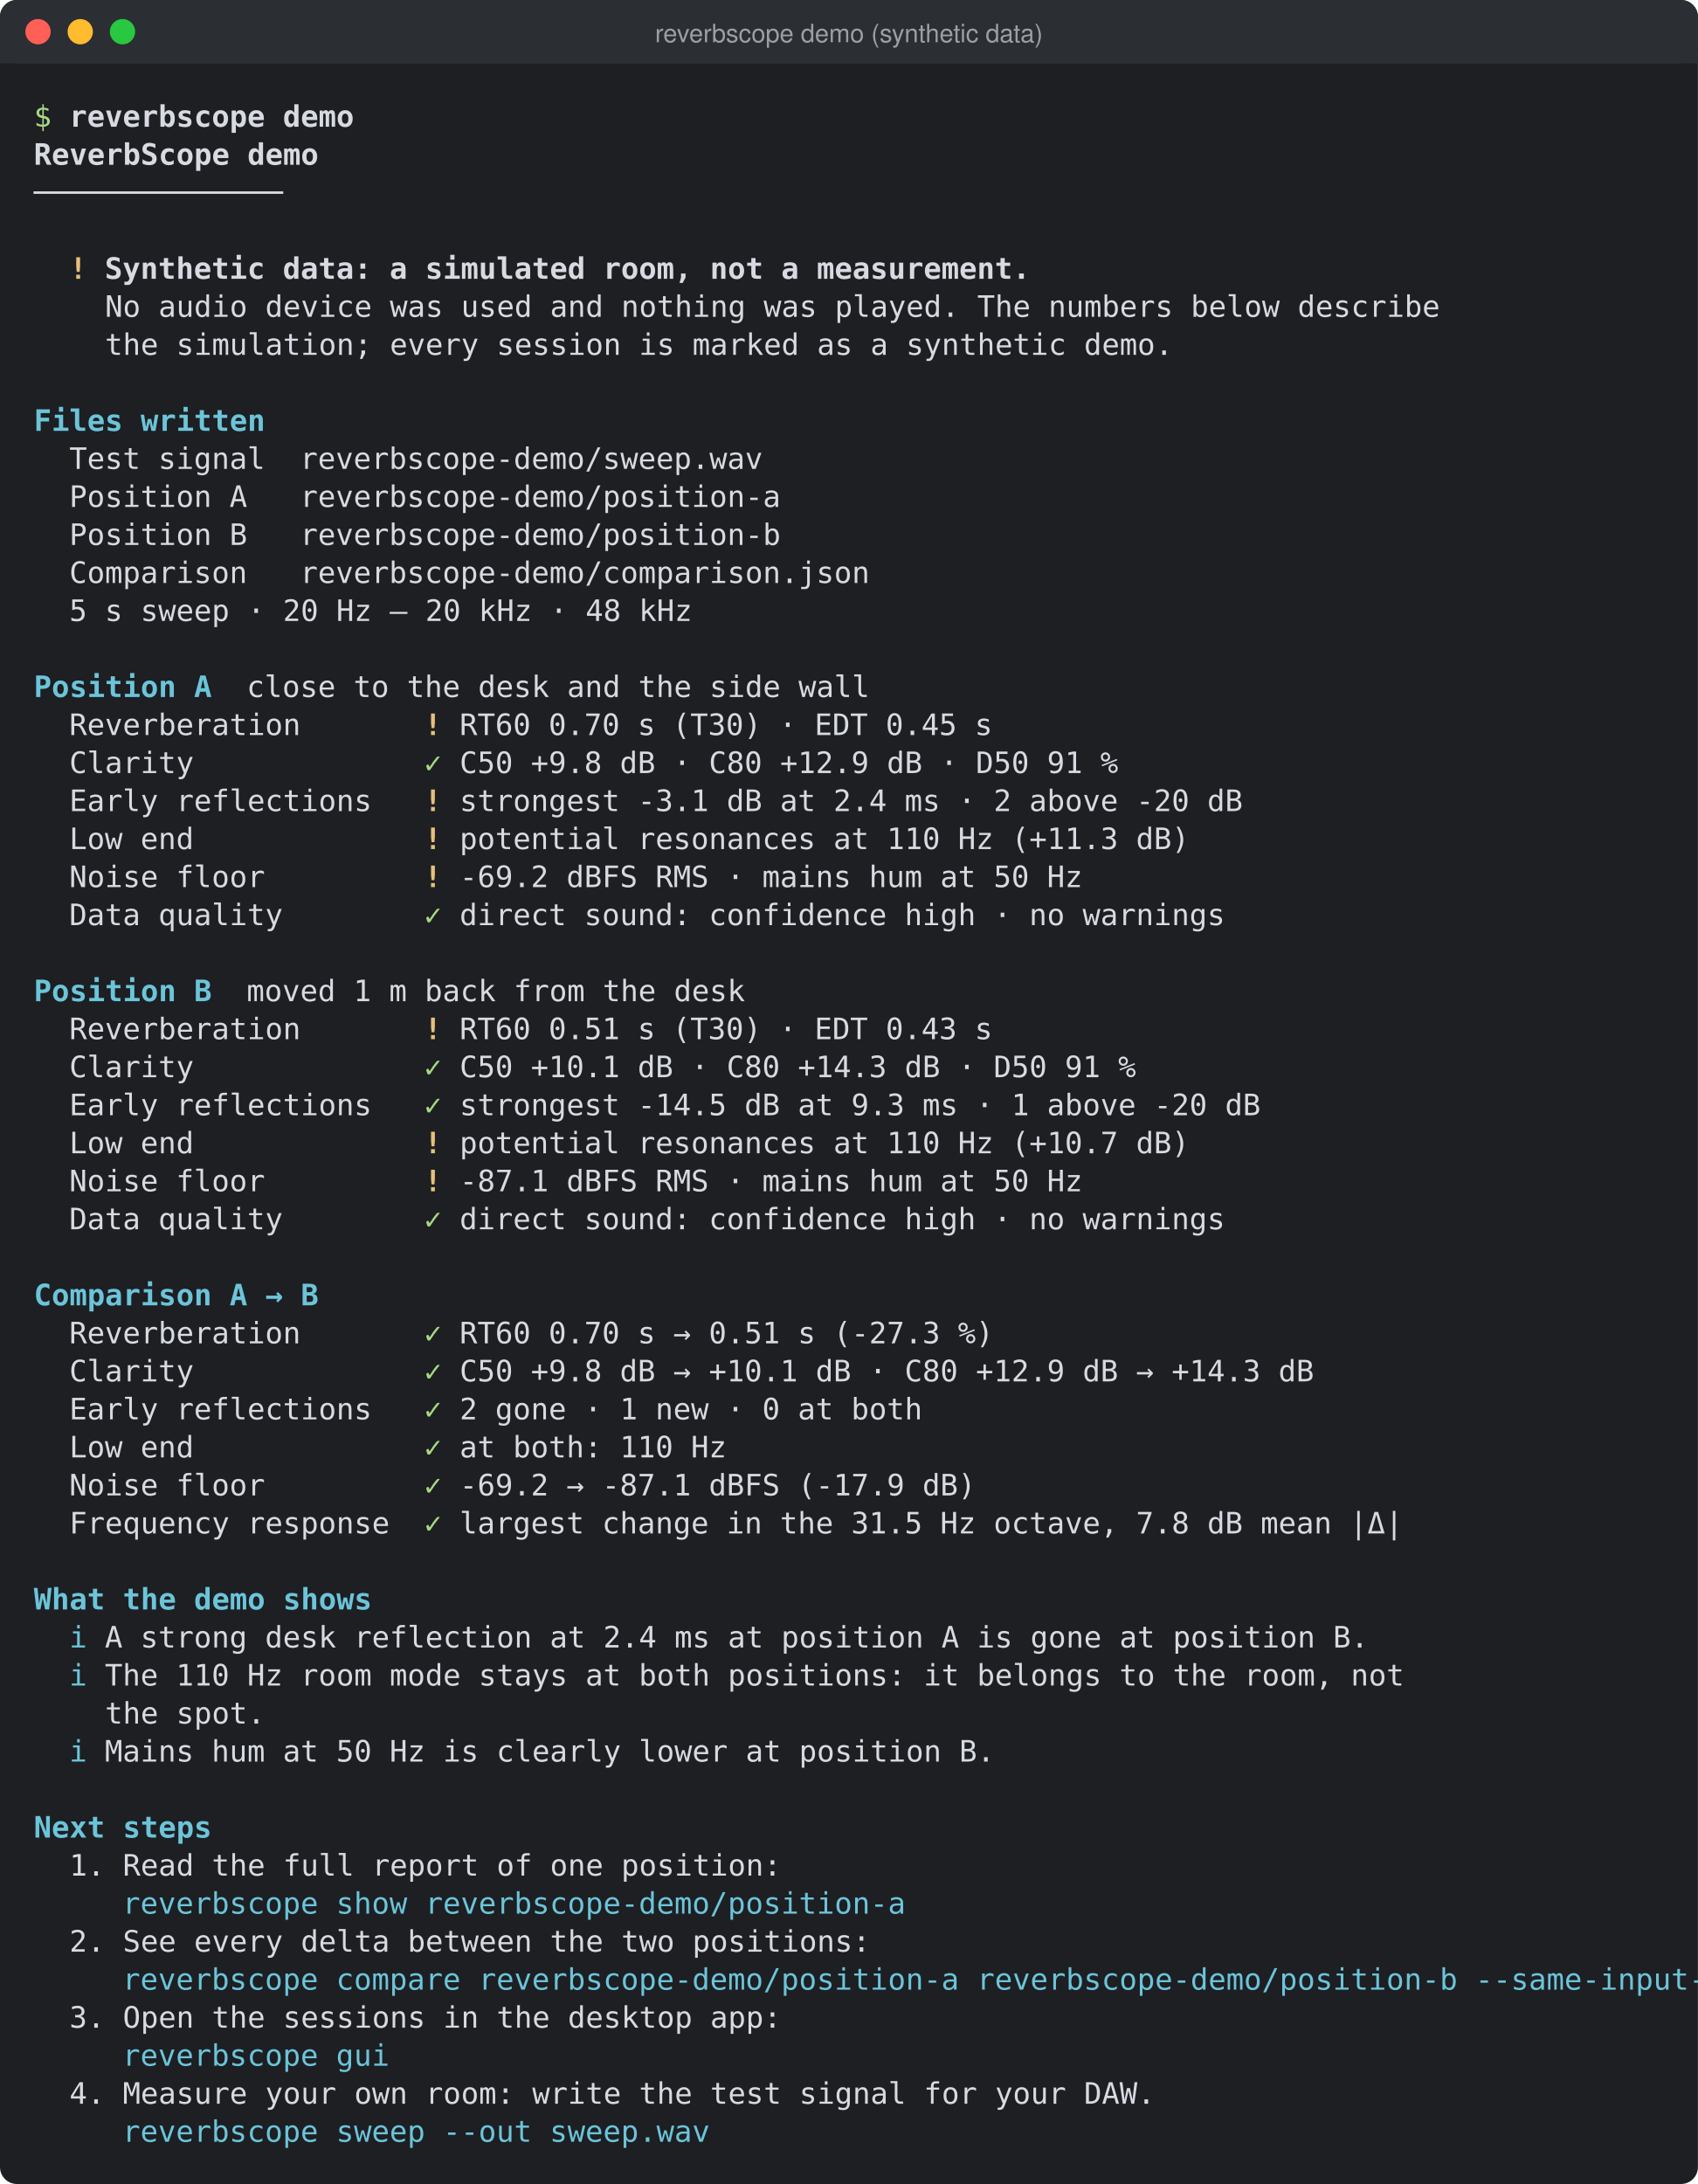
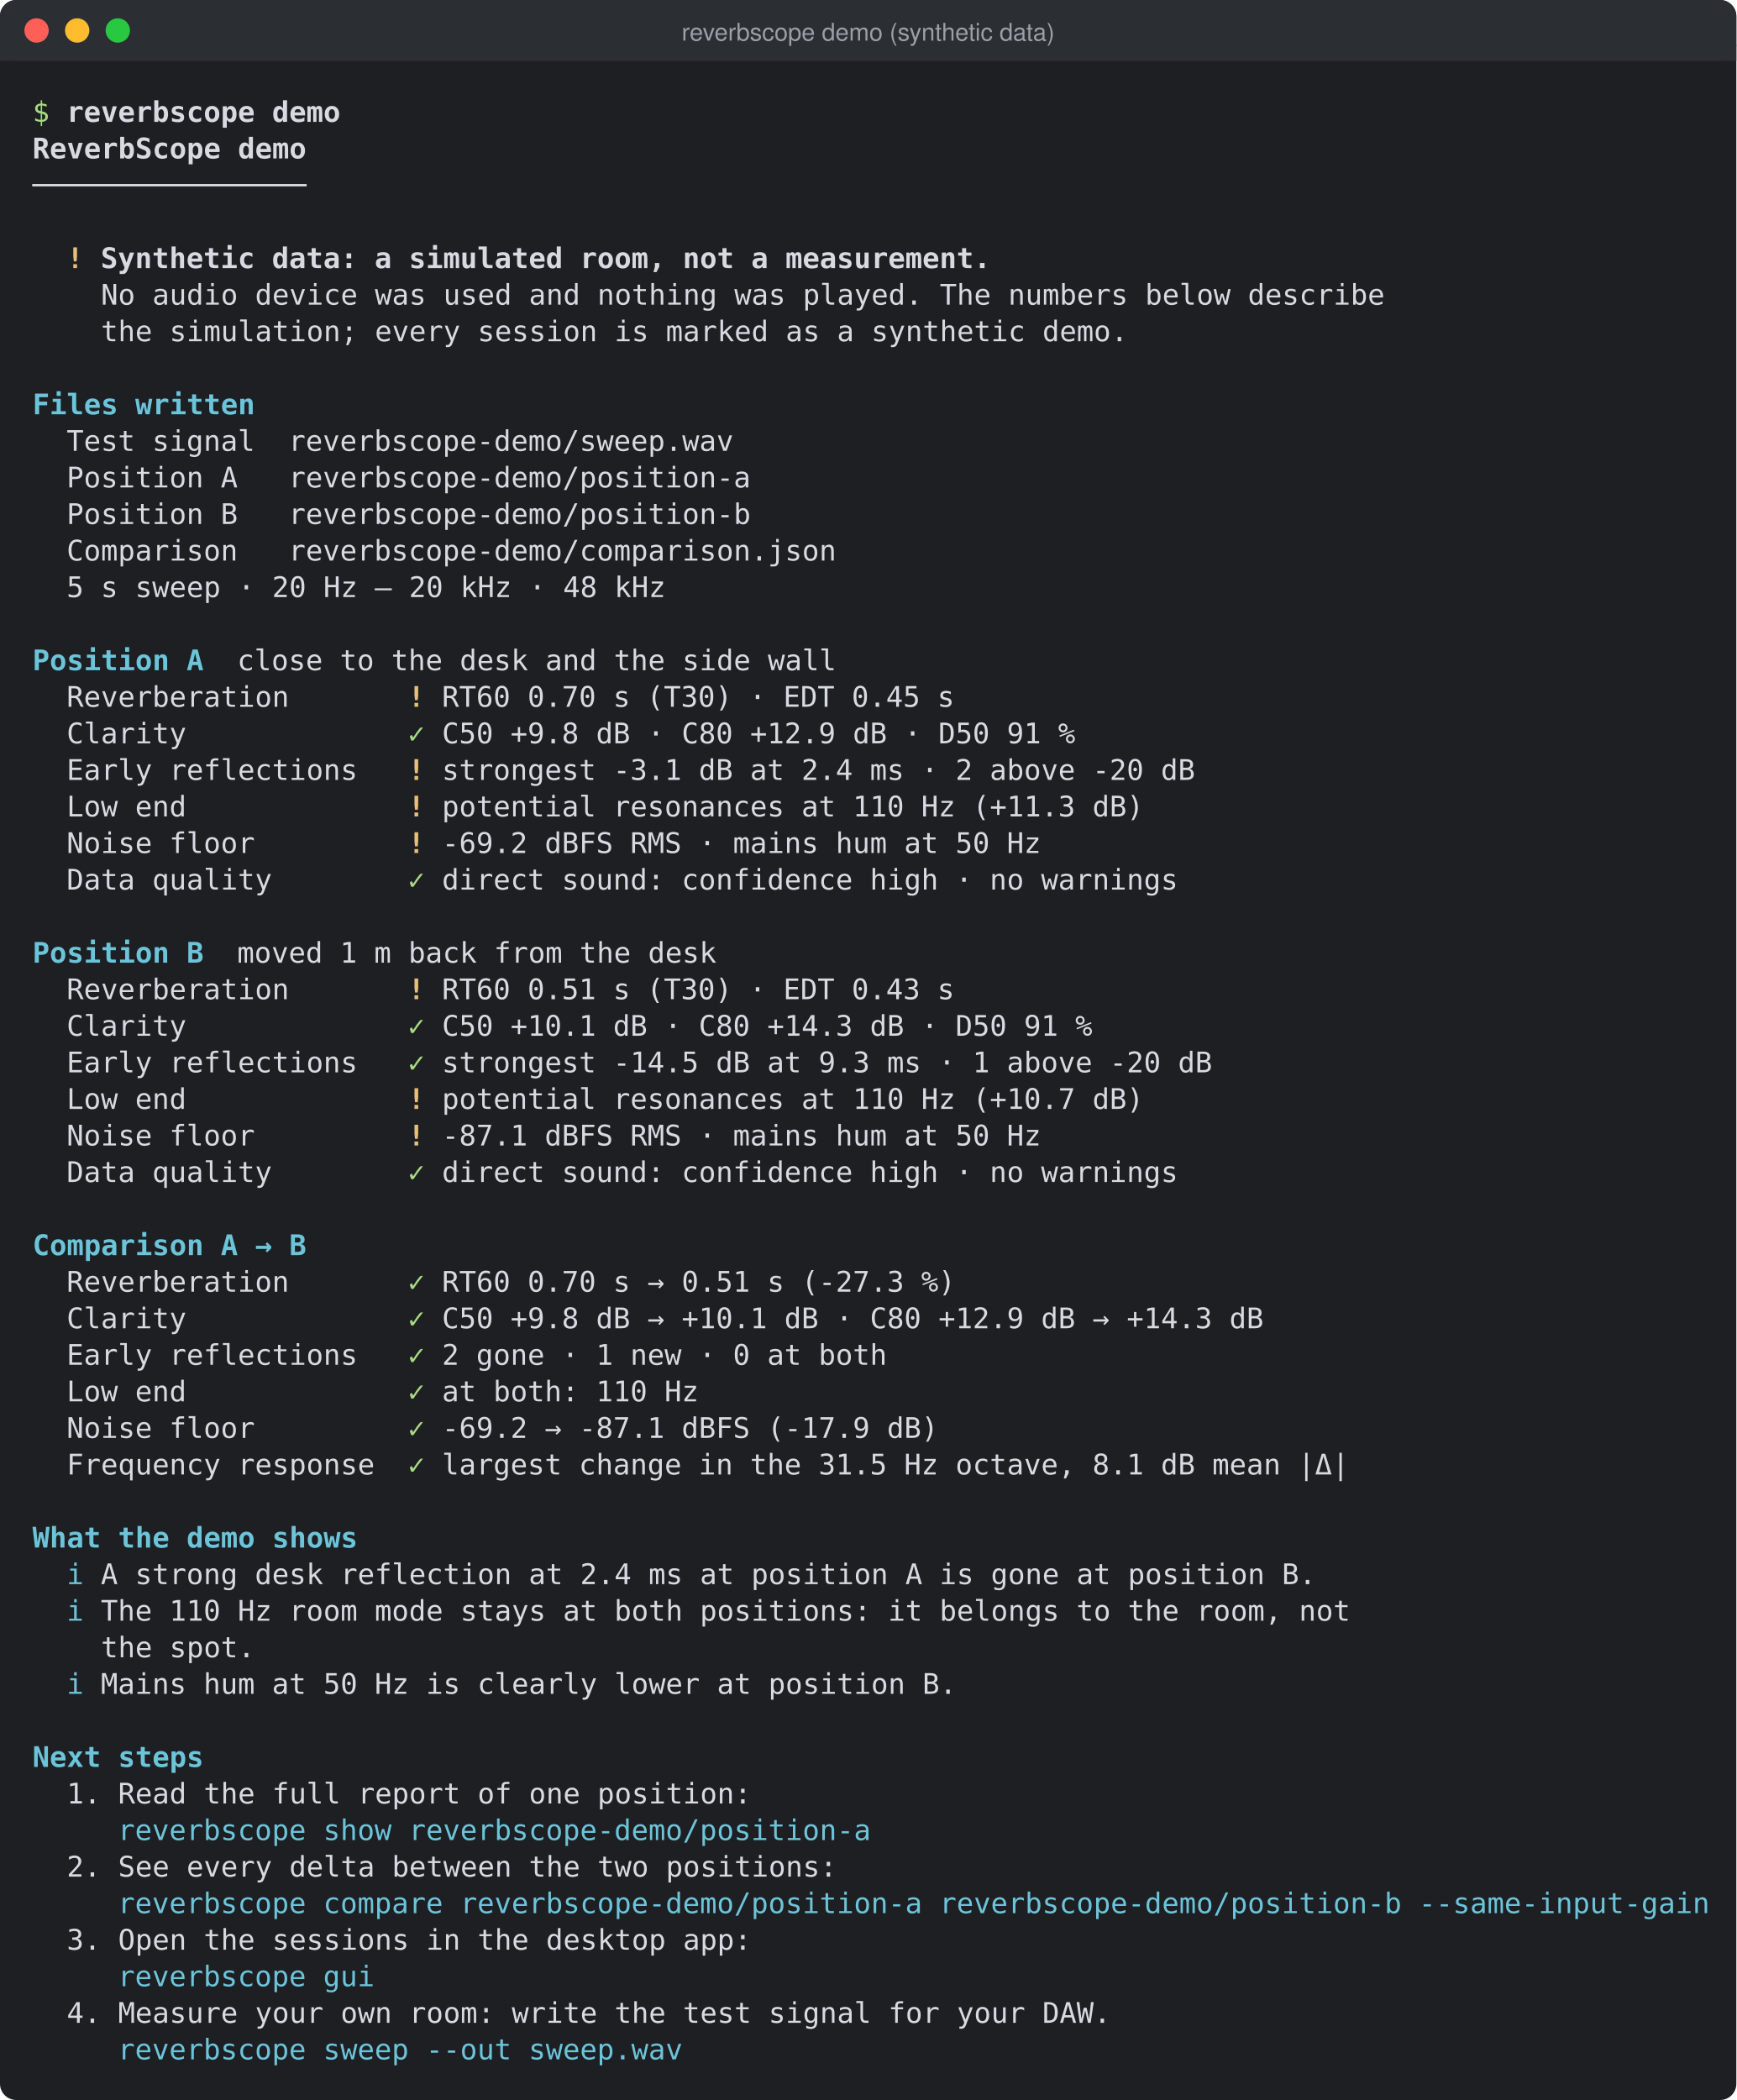
- <svg xmlns="http://www.w3.org/2000/svg" width="804" height="1034" viewBox="0 0 804 1034" role="img" aria-label="reverbscope demo (synthetic data)">
-   <rect width="804" height="1034" rx="8" fill="#1d1f23" />
-   <rect width="804" height="30" rx="8" fill="#2b2e33" />
-   <rect y="22" width="804" height="8" fill="#2b2e33" />
+ <svg xmlns="http://www.w3.org/2000/svg" width="855" height="1034" viewBox="0 0 855 1034" role="img" aria-label="reverbscope demo (synthetic data)">
+   <rect width="855" height="1034" rx="8" fill="#1d1f23" />
+   <rect width="855" height="30" rx="8" fill="#2b2e33" />
+   <rect y="22" width="855" height="8" fill="#2b2e33" />
  <circle cx="18" cy="15" r="6" fill="#ff5f57" />
  <circle cx="38" cy="15" r="6" fill="#febc2e" />
  <circle cx="58" cy="15" r="6" fill="#28c840" />
-   <text x="402.0" y="20" text-anchor="middle" fill="#9aa0a6" font-family="Helvetica, Arial, sans-serif" font-size="12">reverbscope demo (synthetic data)</text>
+   <text x="427.5" y="20" text-anchor="middle" fill="#9aa0a6" font-family="Helvetica, Arial, sans-serif" font-size="12">reverbscope demo (synthetic data)</text>
  <g font-family="DejaVu Sans Mono, Menlo, Consolas, Noto Sans Mono CJK SC, monospace" font-size="14" fill="#d7dae0">
    <text x="16" y="60" xml:space="preserve">
      <tspan x="16.0" fill="#a8d982">$</tspan>
      <tspan x="24.4"> </tspan>
      <tspan x="32.8" font-weight="bold">reverbscope demo</tspan>
    </text>
    <text x="16" y="78" xml:space="preserve">
      <tspan x="16.0" font-weight="bold">ReverbScope demo</tspan>
    </text>
    <text x="16" y="96" xml:space="preserve">
-       <tspan x="16.0" opacity="0.62">──────────────</tspan>
+       <tspan x="16.0" opacity="0.62">────────────────</tspan>
    </text>
    <text x="16" y="114" xml:space="preserve" />
    <text x="16" y="132" xml:space="preserve">
      <tspan x="16.0">  </tspan>
      <tspan x="32.8" font-weight="bold" fill="#e6c07b">!</tspan>
      <tspan x="41.2"> </tspan>
      <tspan x="49.6" font-weight="bold">Synthetic data: a simulated room, not a measurement.</tspan>
    </text>
    <text x="16" y="150" xml:space="preserve">
      <tspan x="16.0">    No audio device was used and nothing was played. The numbers below describe</tspan>
    </text>
    <text x="16" y="168" xml:space="preserve">
      <tspan x="16.0">    the simulation; every session is marked as a synthetic demo.</tspan>
    </text>
    <text x="16" y="186" xml:space="preserve" />
    <text x="16" y="204" xml:space="preserve">
      <tspan x="16.0" font-weight="bold" fill="#6cc4d9">Files written</tspan>
    </text>
    <text x="16" y="222" xml:space="preserve">
      <tspan x="16.0">  </tspan>
      <tspan x="32.8" opacity="0.62">Test signal</tspan>
      <tspan x="125.2">  reverbscope-demo/sweep.wav</tspan>
    </text>
    <text x="16" y="240" xml:space="preserve">
      <tspan x="16.0">  </tspan>
      <tspan x="32.8" opacity="0.62">Position A</tspan>
      <tspan x="116.8">   reverbscope-demo/position-a</tspan>
    </text>
    <text x="16" y="258" xml:space="preserve">
      <tspan x="16.0">  </tspan>
      <tspan x="32.8" opacity="0.62">Position B</tspan>
      <tspan x="116.8">   reverbscope-demo/position-b</tspan>
    </text>
    <text x="16" y="276" xml:space="preserve">
      <tspan x="16.0">  </tspan>
      <tspan x="32.8" opacity="0.62">Comparison</tspan>
      <tspan x="116.8">   reverbscope-demo/comparison.json</tspan>
    </text>
    <text x="16" y="294" xml:space="preserve">
      <tspan x="16.0">  </tspan>
      <tspan x="32.8" opacity="0.62">5 s sweep · 20 Hz – 20 kHz · 48 kHz</tspan>
    </text>
    <text x="16" y="312" xml:space="preserve" />
    <text x="16" y="330" xml:space="preserve">
      <tspan x="16.0" font-weight="bold" fill="#6cc4d9">Position A</tspan>
      <tspan x="100.0">  </tspan>
      <tspan x="116.8" opacity="0.62">close to the desk and the side wall</tspan>
    </text>
    <text x="16" y="348" xml:space="preserve">
      <tspan x="16.0">  </tspan>
      <tspan x="32.8" opacity="0.62">Reverberation</tspan>
      <tspan x="142.0">       </tspan>
      <tspan x="200.8" font-weight="bold" fill="#e6c07b">!</tspan>
      <tspan x="209.2"> RT60 0.70 s</tspan>
      <tspan x="310.0" opacity="0.62"> (T30)</tspan>
      <tspan x="360.4"> · EDT 0.45 s</tspan>
    </text>
    <text x="16" y="366" xml:space="preserve">
      <tspan x="16.0">  </tspan>
      <tspan x="32.8" opacity="0.62">Clarity</tspan>
      <tspan x="91.6">             </tspan>
      <tspan x="200.8" fill="#a8d982">✓</tspan>
      <tspan x="209.2"> C50 +9.8 dB · C80 +12.9 dB · D50 91 %</tspan>
    </text>
    <text x="16" y="384" xml:space="preserve">
      <tspan x="16.0">  </tspan>
      <tspan x="32.8" opacity="0.62">Early reflections</tspan>
      <tspan x="175.6">   </tspan>
      <tspan x="200.8" font-weight="bold" fill="#e6c07b">!</tspan>
      <tspan x="209.2"> strongest -3.1 dB at 2.4 ms · 2 above -20 dB</tspan>
    </text>
    <text x="16" y="402" xml:space="preserve">
      <tspan x="16.0">  </tspan>
      <tspan x="32.8" opacity="0.62">Low end</tspan>
      <tspan x="91.6">             </tspan>
      <tspan x="200.8" font-weight="bold" fill="#e6c07b">!</tspan>
      <tspan x="209.2"> potential resonances at 110 Hz (+11.3 dB)</tspan>
    </text>
    <text x="16" y="420" xml:space="preserve">
      <tspan x="16.0">  </tspan>
      <tspan x="32.8" opacity="0.62">Noise floor</tspan>
      <tspan x="125.2">         </tspan>
      <tspan x="200.8" font-weight="bold" fill="#e6c07b">!</tspan>
      <tspan x="209.2"> -69.2 dBFS RMS · mains hum at 50 Hz</tspan>
    </text>
    <text x="16" y="438" xml:space="preserve">
      <tspan x="16.0">  </tspan>
      <tspan x="32.8" opacity="0.62">Data quality</tspan>
      <tspan x="133.6">        </tspan>
      <tspan x="200.8" fill="#a8d982">✓</tspan>
      <tspan x="209.2"> direct sound: confidence high · no warnings</tspan>
    </text>
    <text x="16" y="456" xml:space="preserve" />
    <text x="16" y="474" xml:space="preserve">
      <tspan x="16.0" font-weight="bold" fill="#6cc4d9">Position B</tspan>
      <tspan x="100.0">  </tspan>
      <tspan x="116.8" opacity="0.62">moved 1 m back from the desk</tspan>
    </text>
    <text x="16" y="492" xml:space="preserve">
      <tspan x="16.0">  </tspan>
      <tspan x="32.8" opacity="0.62">Reverberation</tspan>
      <tspan x="142.0">       </tspan>
      <tspan x="200.8" font-weight="bold" fill="#e6c07b">!</tspan>
      <tspan x="209.2"> RT60 0.51 s</tspan>
      <tspan x="310.0" opacity="0.62"> (T30)</tspan>
      <tspan x="360.4"> · EDT 0.43 s</tspan>
    </text>
    <text x="16" y="510" xml:space="preserve">
      <tspan x="16.0">  </tspan>
      <tspan x="32.8" opacity="0.62">Clarity</tspan>
      <tspan x="91.6">             </tspan>
      <tspan x="200.8" fill="#a8d982">✓</tspan>
      <tspan x="209.2"> C50 +10.1 dB · C80 +14.3 dB · D50 91 %</tspan>
    </text>
    <text x="16" y="528" xml:space="preserve">
      <tspan x="16.0">  </tspan>
      <tspan x="32.8" opacity="0.62">Early reflections</tspan>
      <tspan x="175.6">   </tspan>
      <tspan x="200.8" fill="#a8d982">✓</tspan>
      <tspan x="209.2"> strongest -14.5 dB at 9.3 ms · 1 above -20 dB</tspan>
    </text>
    <text x="16" y="546" xml:space="preserve">
      <tspan x="16.0">  </tspan>
      <tspan x="32.8" opacity="0.62">Low end</tspan>
      <tspan x="91.6">             </tspan>
      <tspan x="200.8" font-weight="bold" fill="#e6c07b">!</tspan>
      <tspan x="209.2"> potential resonances at 110 Hz (+10.7 dB)</tspan>
    </text>
    <text x="16" y="564" xml:space="preserve">
      <tspan x="16.0">  </tspan>
      <tspan x="32.8" opacity="0.62">Noise floor</tspan>
      <tspan x="125.2">         </tspan>
      <tspan x="200.8" font-weight="bold" fill="#e6c07b">!</tspan>
      <tspan x="209.2"> -87.1 dBFS RMS · mains hum at 50 Hz</tspan>
    </text>
    <text x="16" y="582" xml:space="preserve">
      <tspan x="16.0">  </tspan>
      <tspan x="32.8" opacity="0.62">Data quality</tspan>
      <tspan x="133.6">        </tspan>
      <tspan x="200.8" fill="#a8d982">✓</tspan>
      <tspan x="209.2"> direct sound: confidence high · no warnings</tspan>
    </text>
    <text x="16" y="600" xml:space="preserve" />
    <text x="16" y="618" xml:space="preserve">
      <tspan x="16.0" font-weight="bold" fill="#6cc4d9">Comparison A → B</tspan>
    </text>
    <text x="16" y="636" xml:space="preserve">
      <tspan x="16.0">  </tspan>
      <tspan x="32.8" opacity="0.62">Reverberation</tspan>
      <tspan x="142.0">       </tspan>
      <tspan x="200.8" fill="#a8d982">✓</tspan>
      <tspan x="209.2"> RT60 0.70 s → 0.51 s (-27.3 %)</tspan>
    </text>
    <text x="16" y="654" xml:space="preserve">
      <tspan x="16.0">  </tspan>
      <tspan x="32.8" opacity="0.62">Clarity</tspan>
      <tspan x="91.6">             </tspan>
      <tspan x="200.8" fill="#a8d982">✓</tspan>
      <tspan x="209.2"> C50 +9.8 dB → +10.1 dB · C80 +12.9 dB → +14.3 dB</tspan>
    </text>
    <text x="16" y="672" xml:space="preserve">
      <tspan x="16.0">  </tspan>
      <tspan x="32.8" opacity="0.62">Early reflections</tspan>
      <tspan x="175.6">   </tspan>
      <tspan x="200.8" fill="#a8d982">✓</tspan>
      <tspan x="209.2"> 2 gone · 1 new · 0 at both</tspan>
    </text>
    <text x="16" y="690" xml:space="preserve">
      <tspan x="16.0">  </tspan>
      <tspan x="32.8" opacity="0.62">Low end</tspan>
      <tspan x="91.6">             </tspan>
      <tspan x="200.8" fill="#a8d982">✓</tspan>
      <tspan x="209.2"> at both: 110 Hz</tspan>
    </text>
    <text x="16" y="708" xml:space="preserve">
      <tspan x="16.0">  </tspan>
      <tspan x="32.8" opacity="0.62">Noise floor</tspan>
      <tspan x="125.2">         </tspan>
      <tspan x="200.8" fill="#a8d982">✓</tspan>
      <tspan x="209.2"> -69.2 → -87.1 dBFS (-17.9 dB)</tspan>
    </text>
    <text x="16" y="726" xml:space="preserve">
      <tspan x="16.0">  </tspan>
      <tspan x="32.8" opacity="0.62">Frequency response</tspan>
      <tspan x="184.0">  </tspan>
      <tspan x="200.8" fill="#a8d982">✓</tspan>
-       <tspan x="209.2"> largest change in the 31.5 Hz octave, 7.8 dB mean |Δ|</tspan>
+       <tspan x="209.2"> largest change in the 31.5 Hz octave, 8.1 dB mean |Δ|</tspan>
    </text>
    <text x="16" y="744" xml:space="preserve" />
    <text x="16" y="762" xml:space="preserve">
      <tspan x="16.0" font-weight="bold" fill="#6cc4d9">What the demo shows</tspan>
    </text>
    <text x="16" y="780" xml:space="preserve">
      <tspan x="16.0">  </tspan>
      <tspan x="32.8" fill="#6cc4d9">i</tspan>
      <tspan x="41.2"> A strong desk reflection at 2.4 ms at position A is gone at position B.</tspan>
    </text>
    <text x="16" y="798" xml:space="preserve">
      <tspan x="16.0">  </tspan>
      <tspan x="32.8" fill="#6cc4d9">i</tspan>
      <tspan x="41.2"> The 110 Hz room mode stays at both positions: it belongs to the room, not</tspan>
    </text>
    <text x="16" y="816" xml:space="preserve">
      <tspan x="16.0">    the spot.</tspan>
    </text>
    <text x="16" y="834" xml:space="preserve">
      <tspan x="16.0">  </tspan>
      <tspan x="32.8" fill="#6cc4d9">i</tspan>
      <tspan x="41.2"> Mains hum at 50 Hz is clearly lower at position B.</tspan>
    </text>
    <text x="16" y="852" xml:space="preserve" />
    <text x="16" y="870" xml:space="preserve">
      <tspan x="16.0" font-weight="bold" fill="#6cc4d9">Next steps</tspan>
    </text>
    <text x="16" y="888" xml:space="preserve">
      <tspan x="16.0">  1. Read the full report of one position:</tspan>
    </text>
    <text x="16" y="906" xml:space="preserve">
      <tspan x="16.0">     </tspan>
      <tspan x="58.0" fill="#6cc4d9">reverbscope show reverbscope-demo/position-a</tspan>
    </text>
    <text x="16" y="924" xml:space="preserve">
      <tspan x="16.0">  2. See every delta between the two positions:</tspan>
    </text>
    <text x="16" y="942" xml:space="preserve">
      <tspan x="16.0">     </tspan>
      <tspan x="58.0" fill="#6cc4d9">reverbscope compare reverbscope-demo/position-a reverbscope-demo/position-b --same-input-gain</tspan>
    </text>
    <text x="16" y="960" xml:space="preserve">
      <tspan x="16.0">  3. Open the sessions in the desktop app:</tspan>
    </text>
    <text x="16" y="978" xml:space="preserve">
      <tspan x="16.0">     </tspan>
      <tspan x="58.0" fill="#6cc4d9">reverbscope gui</tspan>
    </text>
    <text x="16" y="996" xml:space="preserve">
      <tspan x="16.0">  4. Measure your own room: write the test signal for your DAW.</tspan>
    </text>
    <text x="16" y="1014" xml:space="preserve">
      <tspan x="16.0">     </tspan>
      <tspan x="58.0" fill="#6cc4d9">reverbscope sweep --out sweep.wav</tspan>
    </text>
  </g>
</svg>
